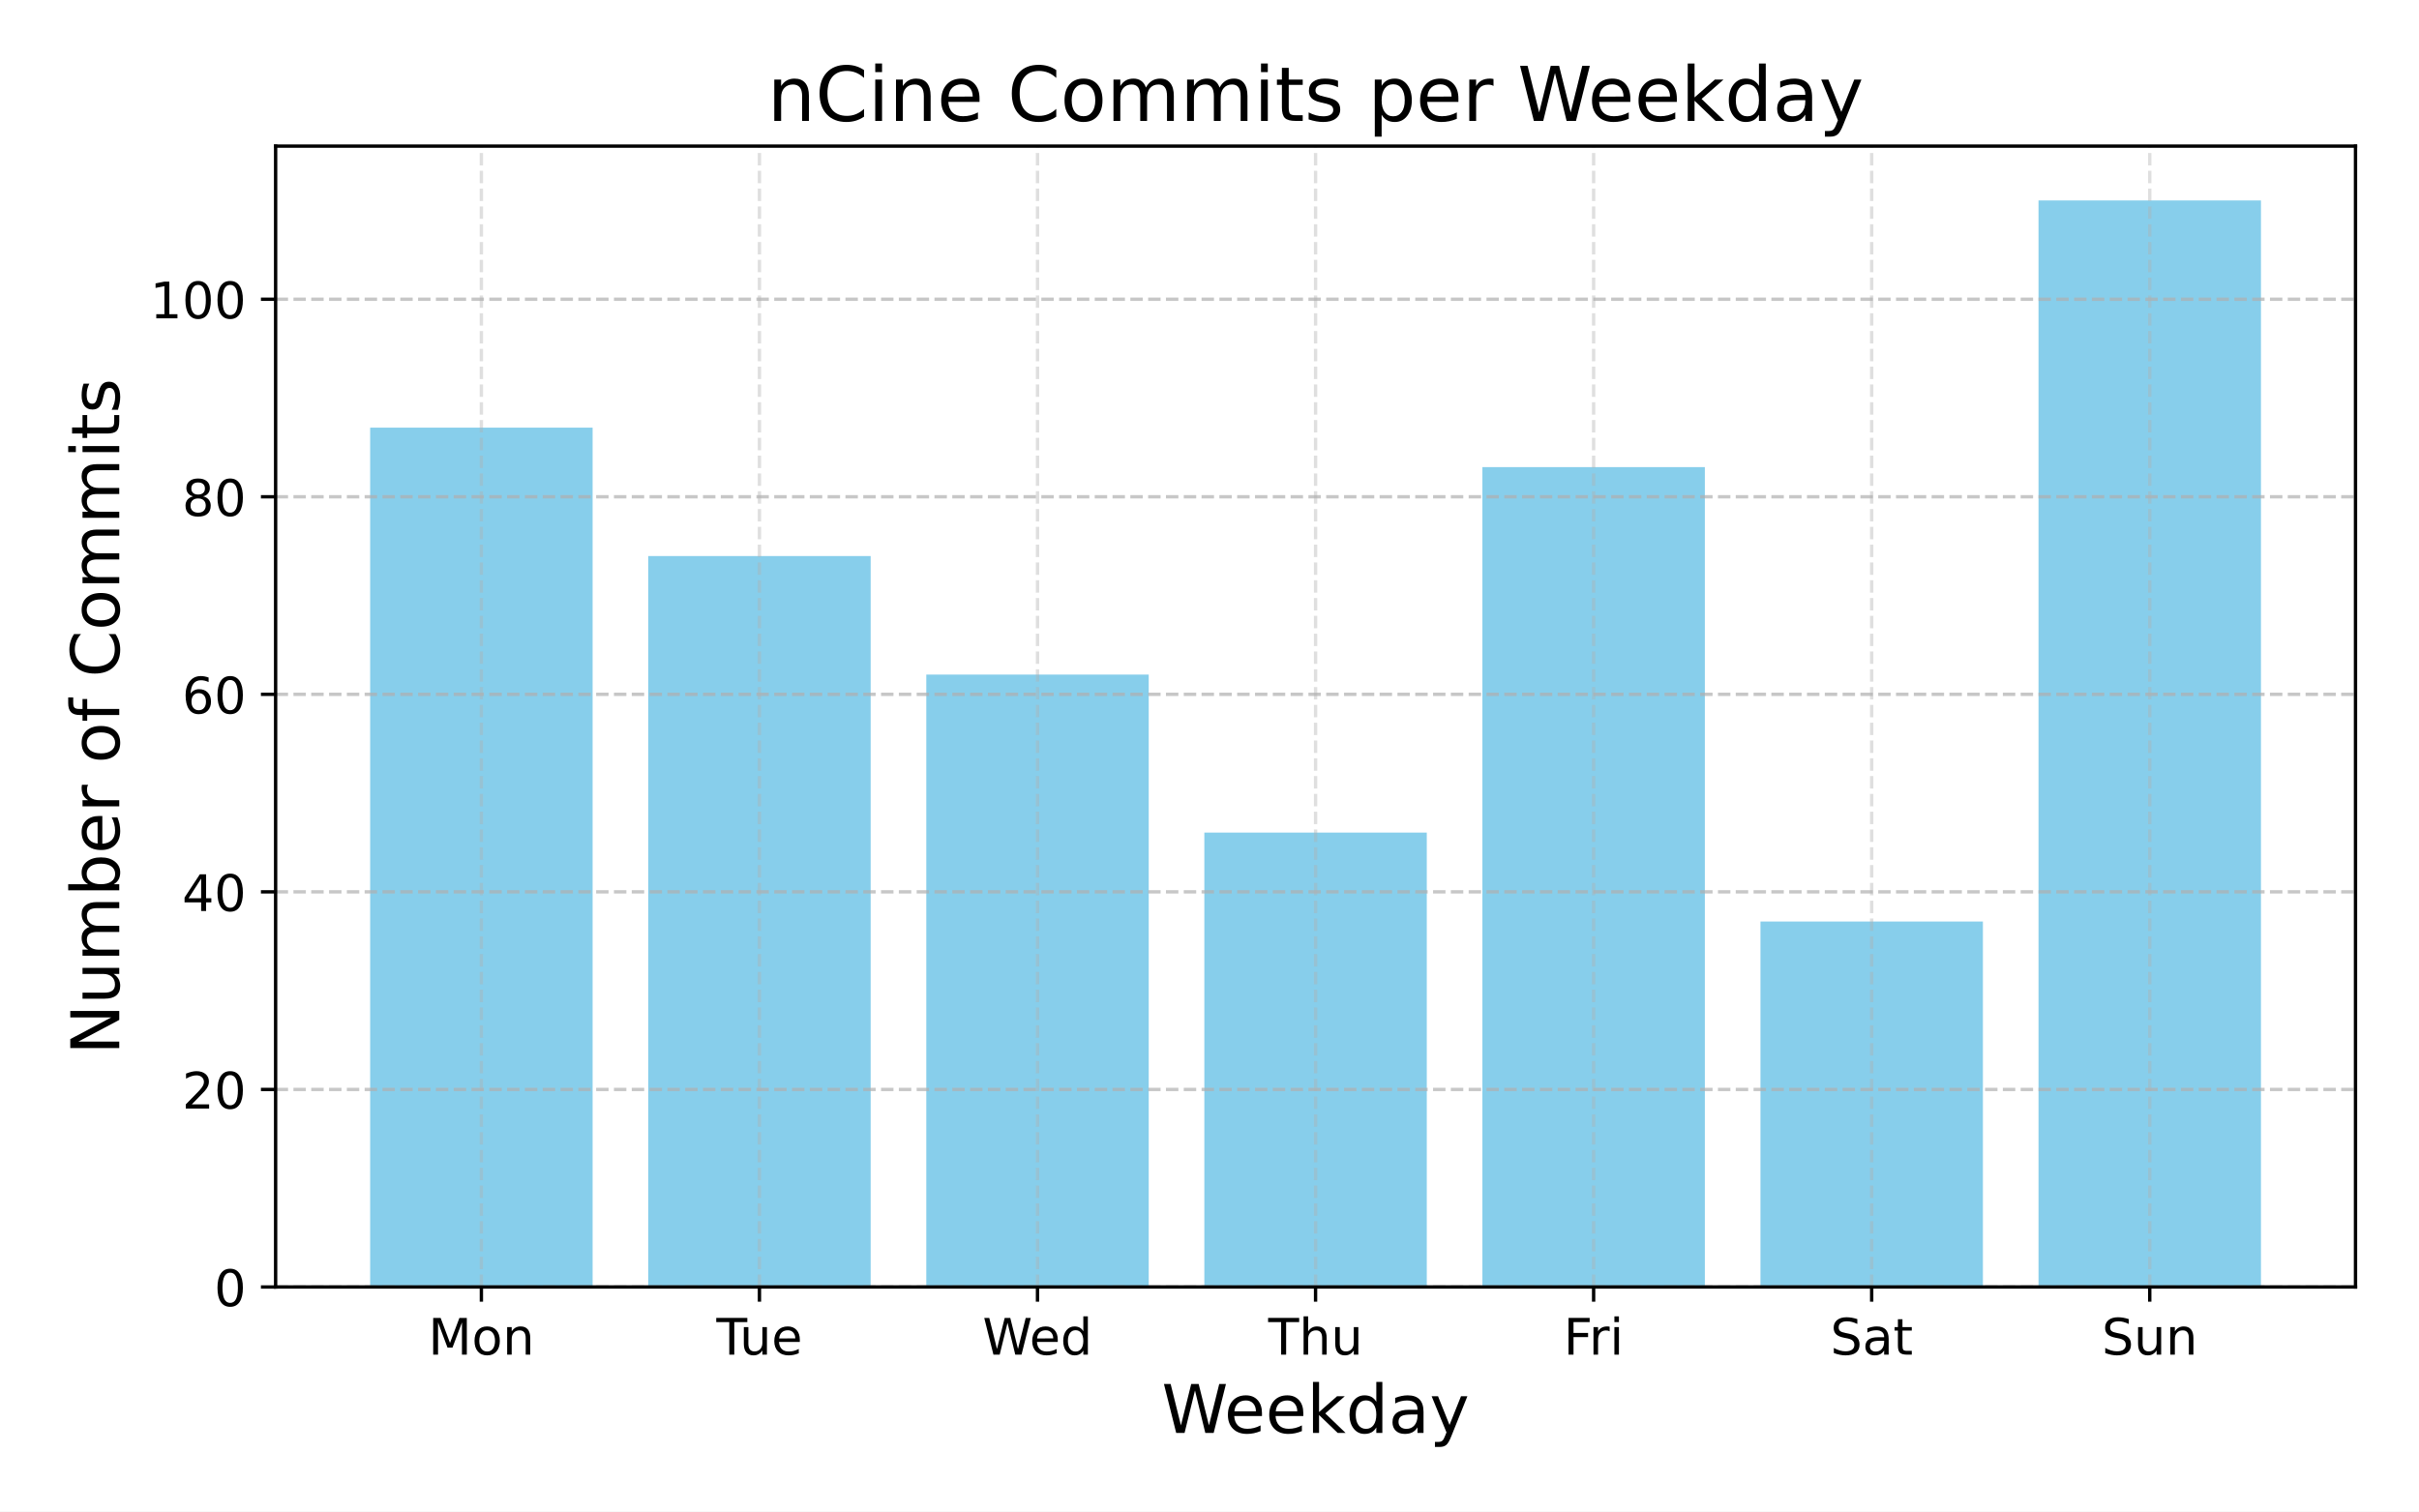
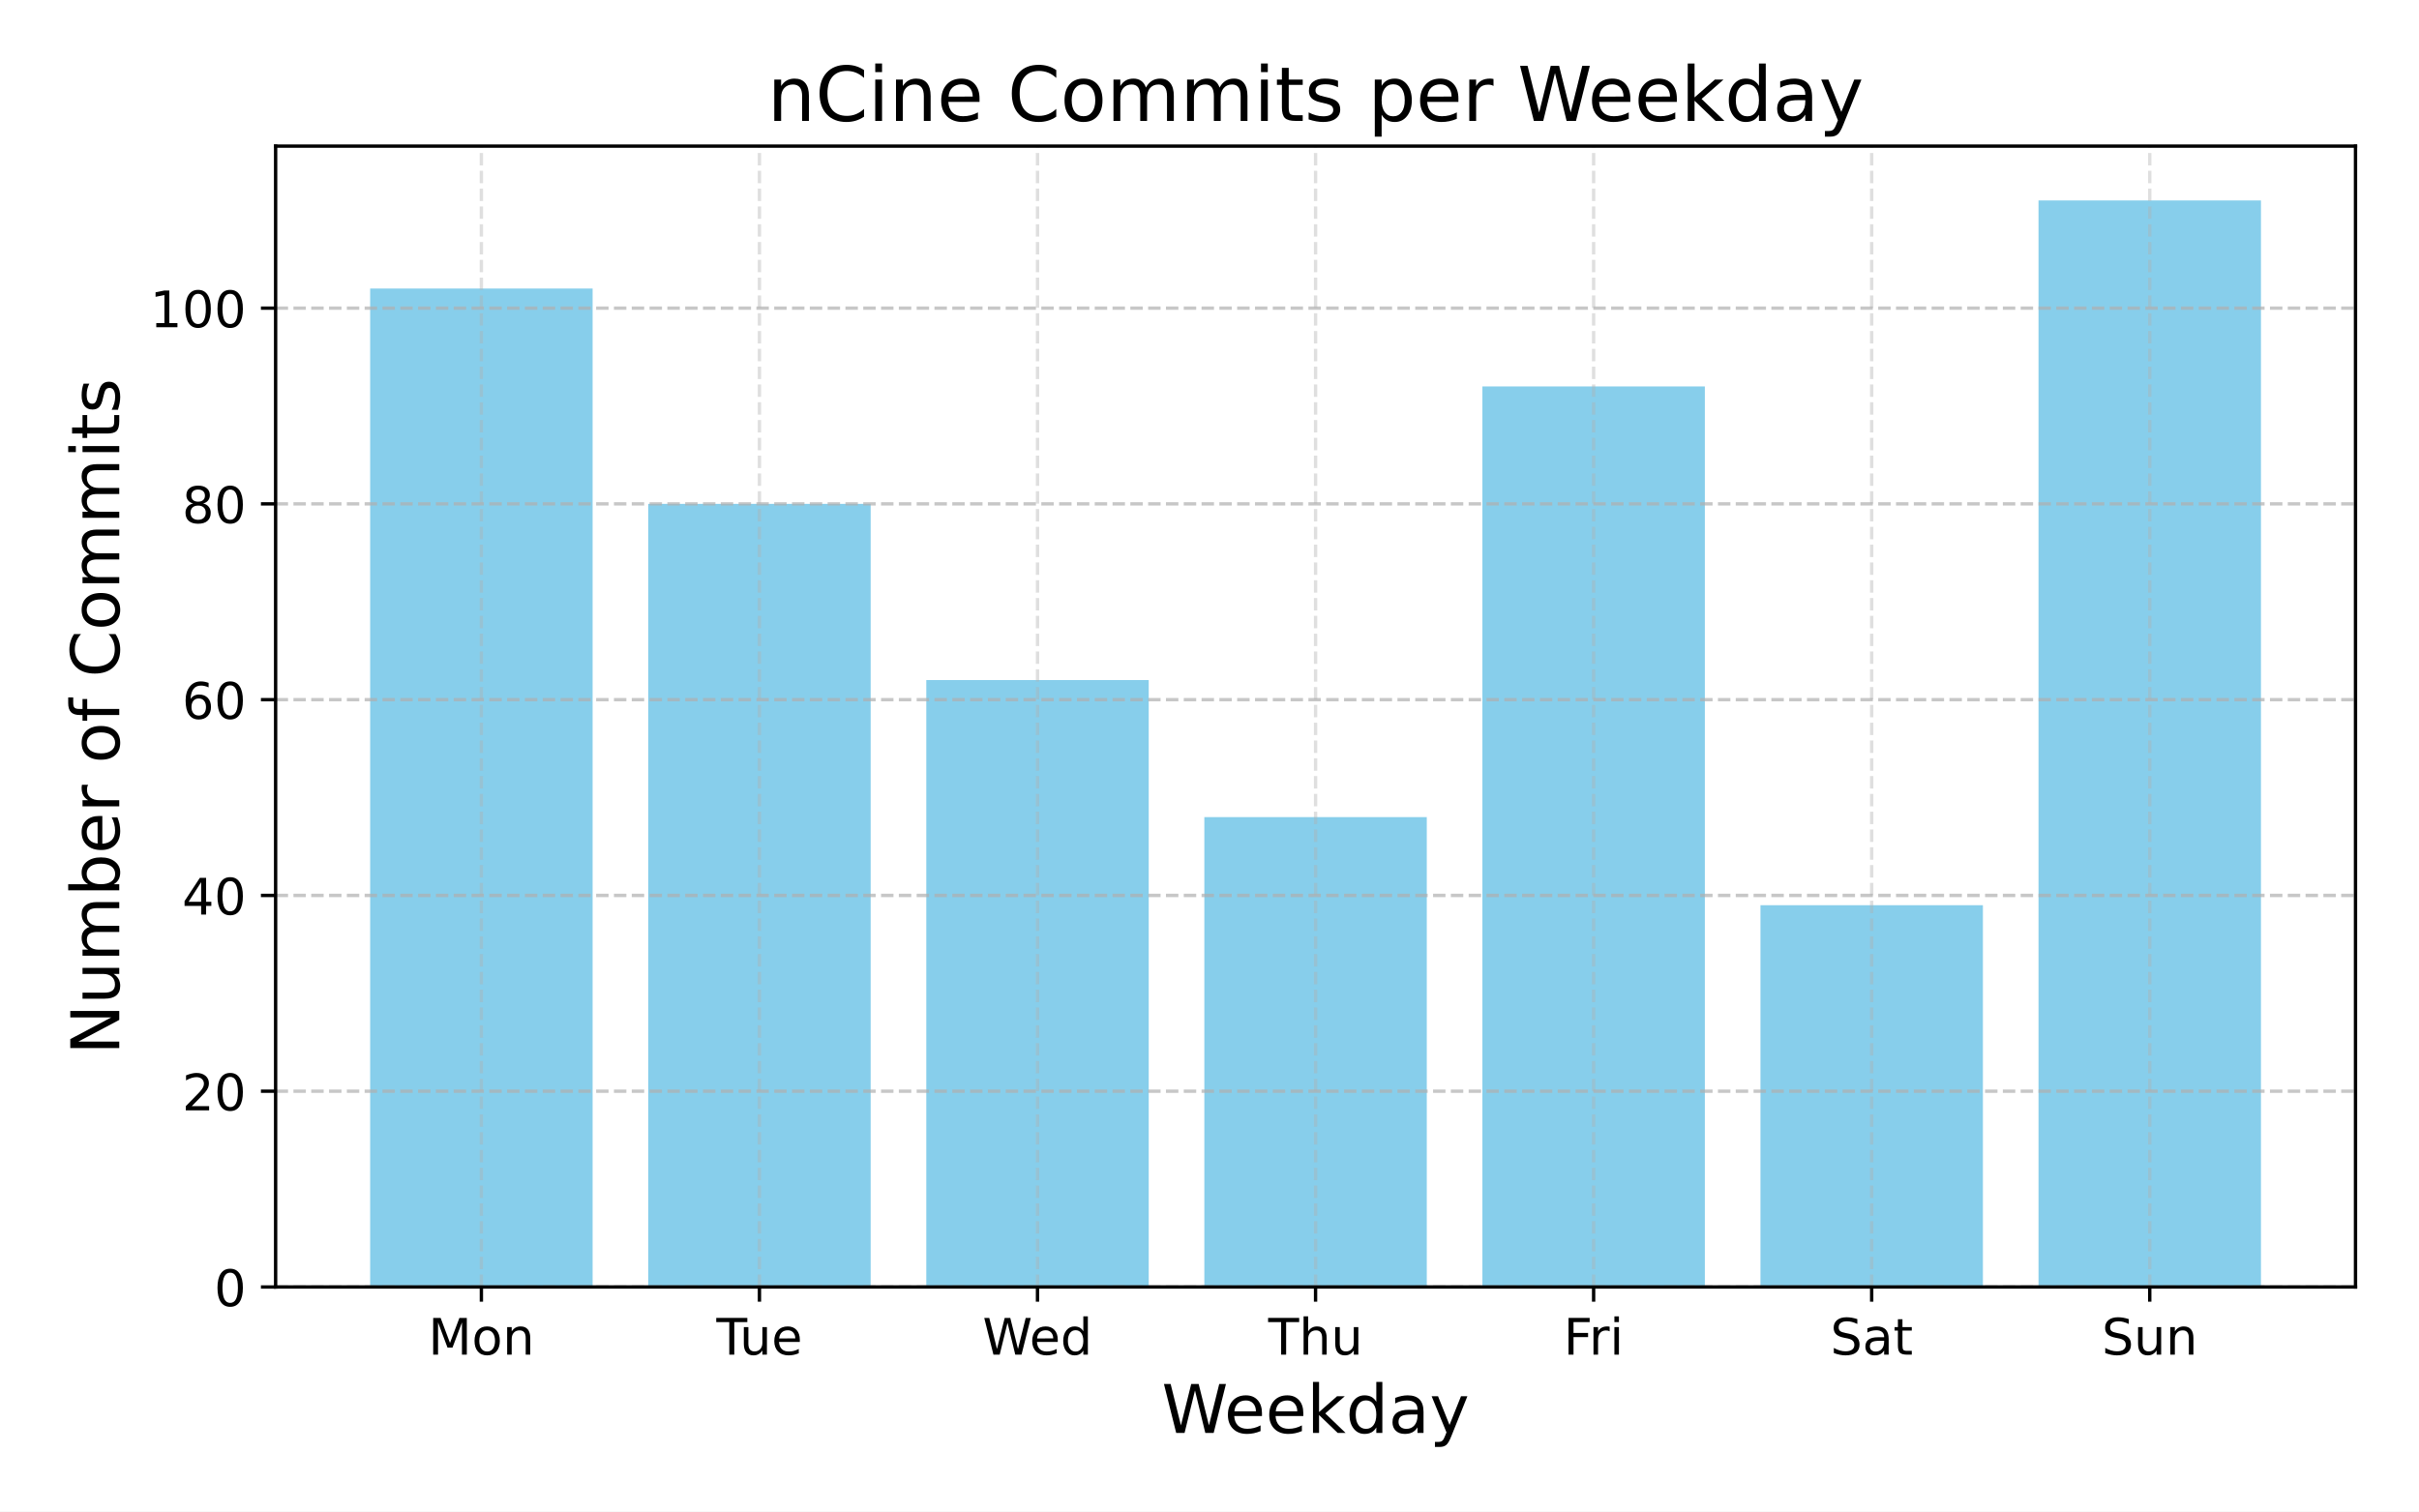
<svg xmlns="http://www.w3.org/2000/svg" xmlns:xlink="http://www.w3.org/1999/xlink" width="576pt" height="360pt" viewBox="0 0 576 360" version="1.1">
  <defs>
    <style type="text/css">*{stroke-linejoin: round; stroke-linecap: butt}</style>
  </defs>
  <g id="figure_1">
    <g id="patch_1">
      <path d="M 0 360  L 576 360  L 576 0  L 0 0  z " style="fill: #ffffff" />
    </g>
    <g id="axes_1">
      <g id="patch_2">
        <path d="M 65.63 306.52  L 560.88 306.52  L 560.88 34.8  L 65.63 34.8  z " style="fill: #ffffff" />
      </g>
      <g id="patch_3">
-         <path d="M 88.141 306.52  L 141.109 306.52  L 141.109 101.848  L 88.141 101.848  z " clip-path="url(#pb0377d045e)" style="fill: #87ceeb" />
+         <path d="M 88.141 306.52  L 141.109 306.52  L 141.109 68.721  L 88.141 68.721  z " clip-path="url(#p68f2e128e1)" style="fill: #87ceeb" />
      </g>
      <g id="patch_4">
-         <path d="M 154.351 306.52  L 207.319 306.52  L 207.319 132.431  L 154.351 132.431  z " clip-path="url(#pb0377d045e)" style="fill: #87ceeb" />
+         <path d="M 154.351 306.52  L 207.319 306.52  L 207.319 120.011  L 154.351 120.011  z " clip-path="url(#p68f2e128e1)" style="fill: #87ceeb" />
      </g>
      <g id="patch_5">
-         <path d="M 220.561 306.52  L 273.529 306.52  L 273.529 160.662  L 220.561 160.662  z " clip-path="url(#pb0377d045e)" style="fill: #87ceeb" />
+         <path d="M 220.561 306.52  L 273.529 306.52  L 273.529 161.976  L 220.561 161.976  z " clip-path="url(#p68f2e128e1)" style="fill: #87ceeb" />
      </g>
      <g id="patch_6">
-         <path d="M 286.771 306.52  L 339.739 306.52  L 339.739 198.303  L 286.771 198.303  z " clip-path="url(#pb0377d045e)" style="fill: #87ceeb" />
+         <path d="M 286.771 306.52  L 339.739 306.52  L 339.739 194.615  L 286.771 194.615  z " clip-path="url(#p68f2e128e1)" style="fill: #87ceeb" />
      </g>
      <g id="patch_7">
-         <path d="M 352.981 306.52  L 405.949 306.52  L 405.949 111.258  L 352.981 111.258  z " clip-path="url(#pb0377d045e)" style="fill: #87ceeb" />
+         <path d="M 352.981 306.52  L 405.949 306.52  L 405.949 92.035  L 352.981 92.035  z " clip-path="url(#p68f2e128e1)" style="fill: #87ceeb" />
      </g>
      <g id="patch_8">
-         <path d="M 419.191 306.52  L 472.159 306.52  L 472.159 219.475  L 419.191 219.475  z " clip-path="url(#pb0377d045e)" style="fill: #87ceeb" />
+         <path d="M 419.191 306.52  L 472.159 306.52  L 472.159 215.597  L 419.191 215.597  z " clip-path="url(#p68f2e128e1)" style="fill: #87ceeb" />
      </g>
      <g id="patch_9">
-         <path d="M 485.401 306.52  L 538.369 306.52  L 538.369 47.739  L 485.401 47.739  z " clip-path="url(#pb0377d045e)" style="fill: #87ceeb" />
+         <path d="M 485.401 306.52  L 538.369 306.52  L 538.369 47.739  L 485.401 47.739  z " clip-path="url(#p68f2e128e1)" style="fill: #87ceeb" />
      </g>
      <g id="matplotlib.axis_1">
        <g id="xtick_1">
          <g id="line2d_1">
-             <path d="M 114.625 306.52  L 114.625 34.8  " clip-path="url(#pb0377d045e)" style="fill: none; stroke-dasharray: 2.96,1.28; stroke-dashoffset: 0; stroke: #b0b0b0; stroke-opacity: 0.4; stroke-width: 0.8" />
+             <path d="M 114.625 306.52  L 114.625 34.8  " clip-path="url(#p68f2e128e1)" style="fill: none; stroke-dasharray: 2.96,1.28; stroke-dashoffset: 0; stroke: #b0b0b0; stroke-opacity: 0.4; stroke-width: 0.8" />
          </g>
          <g id="line2d_2">
            <defs>
-               <path id="mb7f71b1ba9" d="M 0 0  L 0 3.5  " style="stroke: #000000; stroke-width: 0.8" />
+               <path id="m01d24c40bd" d="M 0 0  L 0 3.5  " style="stroke: #000000; stroke-width: 0.8" />
            </defs>
            <g>
-               <use xlink:href="#mb7f71b1ba9" x="114.625" y="306.52" style="stroke: #000000; stroke-width: 0.8" />
+               <use xlink:href="#m01d24c40bd" x="114.625" y="306.52" style="stroke: #000000; stroke-width: 0.8" />
            </g>
          </g>
          <g id="text_1">
            <g transform="translate(101.9747 322.6381) scale(0.12 -0.12)">
              <defs>
                <path id="DejaVuSans-4d" d="M 628 4666  L 1569 4666  L 2759 1491  L 3956 4666  L 4897 4666  L 4897 0  L 4281 0  L 4281 4097  L 3078 897  L 2444 897  L 1241 4097  L 1241 0  L 628 0  L 628 4666  z " transform="scale(0.015625)" />
                <path id="DejaVuSans-6f" d="M 1959 3097  Q 1497 3097 1228 2736  Q 959 2375 959 1747  Q 959 1119 1226 758  Q 1494 397 1959 397  Q 2419 397 2687 759  Q 2956 1122 2956 1747  Q 2956 2369 2687 2733  Q 2419 3097 1959 3097  z M 1959 3584  Q 2709 3584 3137 3096  Q 3566 2609 3566 1747  Q 3566 888 3137 398  Q 2709 -91 1959 -91  Q 1206 -91 779 398  Q 353 888 353 1747  Q 353 2609 779 3096  Q 1206 3584 1959 3584  z " transform="scale(0.015625)" />
                <path id="DejaVuSans-6e" d="M 3513 2113  L 3513 0  L 2938 0  L 2938 2094  Q 2938 2591 2744 2837  Q 2550 3084 2163 3084  Q 1697 3084 1428 2787  Q 1159 2491 1159 1978  L 1159 0  L 581 0  L 581 3500  L 1159 3500  L 1159 2956  Q 1366 3272 1645 3428  Q 1925 3584 2291 3584  Q 2894 3584 3203 3211  Q 3513 2838 3513 2113  z " transform="scale(0.015625)" />
              </defs>
              <use xlink:href="#DejaVuSans-4d" />
              <use xlink:href="#DejaVuSans-6f" transform="translate(86.2793 0)" />
              <use xlink:href="#DejaVuSans-6e" transform="translate(147.4609 0)" />
            </g>
          </g>
        </g>
        <g id="xtick_2">
          <g id="line2d_3">
-             <path d="M 180.835 306.52  L 180.835 34.8  " clip-path="url(#pb0377d045e)" style="fill: none; stroke-dasharray: 2.96,1.28; stroke-dashoffset: 0; stroke: #b0b0b0; stroke-opacity: 0.4; stroke-width: 0.8" />
+             <path d="M 180.835 306.52  L 180.835 34.8  " clip-path="url(#p68f2e128e1)" style="fill: none; stroke-dasharray: 2.96,1.28; stroke-dashoffset: 0; stroke: #b0b0b0; stroke-opacity: 0.4; stroke-width: 0.8" />
          </g>
          <g id="line2d_4">
            <g>
-               <use xlink:href="#mb7f71b1ba9" x="180.835" y="306.52" style="stroke: #000000; stroke-width: 0.8" />
+               <use xlink:href="#m01d24c40bd" x="180.835" y="306.52" style="stroke: #000000; stroke-width: 0.8" />
            </g>
          </g>
          <g id="text_2">
            <g transform="translate(170.5837 322.6381) scale(0.12 -0.12)">
              <defs>
                <path id="DejaVuSans-54" d="M -19 4666  L 3928 4666  L 3928 4134  L 2272 4134  L 2272 0  L 1638 0  L 1638 4134  L -19 4134  L -19 4666  z " transform="scale(0.015625)" />
                <path id="DejaVuSans-75" d="M 544 1381  L 544 3500  L 1119 3500  L 1119 1403  Q 1119 906 1312 657  Q 1506 409 1894 409  Q 2359 409 2629 706  Q 2900 1003 2900 1516  L 2900 3500  L 3475 3500  L 3475 0  L 2900 0  L 2900 538  Q 2691 219 2414 64  Q 2138 -91 1772 -91  Q 1169 -91 856 284  Q 544 659 544 1381  z M 1991 3584  L 1991 3584  z " transform="scale(0.015625)" />
                <path id="DejaVuSans-65" d="M 3597 1894  L 3597 1613  L 953 1613  Q 991 1019 1311 708  Q 1631 397 2203 397  Q 2534 397 2845 478  Q 3156 559 3463 722  L 3463 178  Q 3153 47 2828 -22  Q 2503 -91 2169 -91  Q 1331 -91 842 396  Q 353 884 353 1716  Q 353 2575 817 3079  Q 1281 3584 2069 3584  Q 2775 3584 3186 3129  Q 3597 2675 3597 1894  z M 3022 2063  Q 3016 2534 2758 2815  Q 2500 3097 2075 3097  Q 1594 3097 1305 2825  Q 1016 2553 972 2059  L 3022 2063  z " transform="scale(0.015625)" />
              </defs>
              <use xlink:href="#DejaVuSans-54" />
              <use xlink:href="#DejaVuSans-75" transform="translate(45.95898 0)" />
              <use xlink:href="#DejaVuSans-65" transform="translate(109.3379 0)" />
            </g>
          </g>
        </g>
        <g id="xtick_3">
          <g id="line2d_5">
-             <path d="M 247.045 306.52  L 247.045 34.8  " clip-path="url(#pb0377d045e)" style="fill: none; stroke-dasharray: 2.96,1.28; stroke-dashoffset: 0; stroke: #b0b0b0; stroke-opacity: 0.4; stroke-width: 0.8" />
+             <path d="M 247.045 306.52  L 247.045 34.8  " clip-path="url(#p68f2e128e1)" style="fill: none; stroke-dasharray: 2.96,1.28; stroke-dashoffset: 0; stroke: #b0b0b0; stroke-opacity: 0.4; stroke-width: 0.8" />
          </g>
          <g id="line2d_6">
            <g>
-               <use xlink:href="#mb7f71b1ba9" x="247.045" y="306.52" style="stroke: #000000; stroke-width: 0.8" />
+               <use xlink:href="#m01d24c40bd" x="247.045" y="306.52" style="stroke: #000000; stroke-width: 0.8" />
            </g>
          </g>
          <g id="text_3">
            <g transform="translate(233.9642 322.6381) scale(0.12 -0.12)">
              <defs>
                <path id="DejaVuSans-57" d="M 213 4666  L 850 4666  L 1831 722  L 2809 4666  L 3519 4666  L 4500 722  L 5478 4666  L 6119 4666  L 4947 0  L 4153 0  L 3169 4050  L 2175 0  L 1381 0  L 213 4666  z " transform="scale(0.015625)" />
                <path id="DejaVuSans-64" d="M 2906 2969  L 2906 4863  L 3481 4863  L 3481 0  L 2906 0  L 2906 525  Q 2725 213 2448 61  Q 2172 -91 1784 -91  Q 1150 -91 751 415  Q 353 922 353 1747  Q 353 2572 751 3078  Q 1150 3584 1784 3584  Q 2172 3584 2448 3432  Q 2725 3281 2906 2969  z M 947 1747  Q 947 1113 1208 752  Q 1469 391 1925 391  Q 2381 391 2643 752  Q 2906 1113 2906 1747  Q 2906 2381 2643 2742  Q 2381 3103 1925 3103  Q 1469 3103 1208 2742  Q 947 2381 947 1747  z " transform="scale(0.015625)" />
              </defs>
              <use xlink:href="#DejaVuSans-57" />
              <use xlink:href="#DejaVuSans-65" transform="translate(93.00195 0)" />
              <use xlink:href="#DejaVuSans-64" transform="translate(154.5254 0)" />
            </g>
          </g>
        </g>
        <g id="xtick_4">
          <g id="line2d_7">
-             <path d="M 313.255 306.52  L 313.255 34.8  " clip-path="url(#pb0377d045e)" style="fill: none; stroke-dasharray: 2.96,1.28; stroke-dashoffset: 0; stroke: #b0b0b0; stroke-opacity: 0.4; stroke-width: 0.8" />
+             <path d="M 313.255 306.52  L 313.255 34.8  " clip-path="url(#p68f2e128e1)" style="fill: none; stroke-dasharray: 2.96,1.28; stroke-dashoffset: 0; stroke: #b0b0b0; stroke-opacity: 0.4; stroke-width: 0.8" />
          </g>
          <g id="line2d_8">
            <g>
-               <use xlink:href="#mb7f71b1ba9" x="313.255" y="306.52" style="stroke: #000000; stroke-width: 0.8" />
+               <use xlink:href="#m01d24c40bd" x="313.255" y="306.52" style="stroke: #000000; stroke-width: 0.8" />
            </g>
          </g>
          <g id="text_4">
            <g transform="translate(301.9853 322.6381) scale(0.12 -0.12)">
              <defs>
                <path id="DejaVuSans-68" d="M 3513 2113  L 3513 0  L 2938 0  L 2938 2094  Q 2938 2591 2744 2837  Q 2550 3084 2163 3084  Q 1697 3084 1428 2787  Q 1159 2491 1159 1978  L 1159 0  L 581 0  L 581 4863  L 1159 4863  L 1159 2956  Q 1366 3272 1645 3428  Q 1925 3584 2291 3584  Q 2894 3584 3203 3211  Q 3513 2838 3513 2113  z " transform="scale(0.015625)" />
              </defs>
              <use xlink:href="#DejaVuSans-54" />
              <use xlink:href="#DejaVuSans-68" transform="translate(61.08398 0)" />
              <use xlink:href="#DejaVuSans-75" transform="translate(124.4629 0)" />
            </g>
          </g>
        </g>
        <g id="xtick_5">
          <g id="line2d_9">
-             <path d="M 379.465 306.52  L 379.465 34.8  " clip-path="url(#pb0377d045e)" style="fill: none; stroke-dasharray: 2.96,1.28; stroke-dashoffset: 0; stroke: #b0b0b0; stroke-opacity: 0.4; stroke-width: 0.8" />
+             <path d="M 379.465 306.52  L 379.465 34.8  " clip-path="url(#p68f2e128e1)" style="fill: none; stroke-dasharray: 2.96,1.28; stroke-dashoffset: 0; stroke: #b0b0b0; stroke-opacity: 0.4; stroke-width: 0.8" />
          </g>
          <g id="line2d_10">
            <g>
-               <use xlink:href="#mb7f71b1ba9" x="379.465" y="306.52" style="stroke: #000000; stroke-width: 0.8" />
+               <use xlink:href="#m01d24c40bd" x="379.465" y="306.52" style="stroke: #000000; stroke-width: 0.8" />
            </g>
          </g>
          <g id="text_5">
            <g transform="translate(372.3155 322.6381) scale(0.12 -0.12)">
              <defs>
                <path id="DejaVuSans-46" d="M 628 4666  L 3309 4666  L 3309 4134  L 1259 4134  L 1259 2759  L 3109 2759  L 3109 2228  L 1259 2228  L 1259 0  L 628 0  L 628 4666  z " transform="scale(0.015625)" />
                <path id="DejaVuSans-72" d="M 2631 2963  Q 2534 3019 2420 3045  Q 2306 3072 2169 3072  Q 1681 3072 1420 2755  Q 1159 2438 1159 1844  L 1159 0  L 581 0  L 581 3500  L 1159 3500  L 1159 2956  Q 1341 3275 1631 3429  Q 1922 3584 2338 3584  Q 2397 3584 2469 3576  Q 2541 3569 2628 3553  L 2631 2963  z " transform="scale(0.015625)" />
                <path id="DejaVuSans-69" d="M 603 3500  L 1178 3500  L 1178 0  L 603 0  L 603 3500  z M 603 4863  L 1178 4863  L 1178 4134  L 603 4134  L 603 4863  z " transform="scale(0.015625)" />
              </defs>
              <use xlink:href="#DejaVuSans-46" />
              <use xlink:href="#DejaVuSans-72" transform="translate(50.26953 0)" />
              <use xlink:href="#DejaVuSans-69" transform="translate(91.38281 0)" />
            </g>
          </g>
        </g>
        <g id="xtick_6">
          <g id="line2d_11">
-             <path d="M 445.675 306.52  L 445.675 34.8  " clip-path="url(#pb0377d045e)" style="fill: none; stroke-dasharray: 2.96,1.28; stroke-dashoffset: 0; stroke: #b0b0b0; stroke-opacity: 0.4; stroke-width: 0.8" />
+             <path d="M 445.675 306.52  L 445.675 34.8  " clip-path="url(#p68f2e128e1)" style="fill: none; stroke-dasharray: 2.96,1.28; stroke-dashoffset: 0; stroke: #b0b0b0; stroke-opacity: 0.4; stroke-width: 0.8" />
          </g>
          <g id="line2d_12">
            <g>
-               <use xlink:href="#mb7f71b1ba9" x="445.675" y="306.52" style="stroke: #000000; stroke-width: 0.8" />
+               <use xlink:href="#m01d24c40bd" x="445.675" y="306.52" style="stroke: #000000; stroke-width: 0.8" />
            </g>
          </g>
          <g id="text_6">
            <g transform="translate(435.8367 322.6381) scale(0.12 -0.12)">
              <defs>
                <path id="DejaVuSans-53" d="M 3425 4513  L 3425 3897  Q 3066 4069 2747 4153  Q 2428 4238 2131 4238  Q 1616 4238 1336 4038  Q 1056 3838 1056 3469  Q 1056 3159 1242 3001  Q 1428 2844 1947 2747  L 2328 2669  Q 3034 2534 3370 2195  Q 3706 1856 3706 1288  Q 3706 609 3251 259  Q 2797 -91 1919 -91  Q 1588 -91 1214 -16  Q 841 59 441 206  L 441 856  Q 825 641 1194 531  Q 1563 422 1919 422  Q 2459 422 2753 634  Q 3047 847 3047 1241  Q 3047 1584 2836 1778  Q 2625 1972 2144 2069  L 1759 2144  Q 1053 2284 737 2584  Q 422 2884 422 3419  Q 422 4038 858 4394  Q 1294 4750 2059 4750  Q 2388 4750 2728 4690  Q 3069 4631 3425 4513  z " transform="scale(0.015625)" />
                <path id="DejaVuSans-61" d="M 2194 1759  Q 1497 1759 1228 1600  Q 959 1441 959 1056  Q 959 750 1161 570  Q 1363 391 1709 391  Q 2188 391 2477 730  Q 2766 1069 2766 1631  L 2766 1759  L 2194 1759  z M 3341 1997  L 3341 0  L 2766 0  L 2766 531  Q 2569 213 2275 61  Q 1981 -91 1556 -91  Q 1019 -91 701 211  Q 384 513 384 1019  Q 384 1609 779 1909  Q 1175 2209 1959 2209  L 2766 2209  L 2766 2266  Q 2766 2663 2505 2880  Q 2244 3097 1772 3097  Q 1472 3097 1187 3025  Q 903 2953 641 2809  L 641 3341  Q 956 3463 1253 3523  Q 1550 3584 1831 3584  Q 2591 3584 2966 3190  Q 3341 2797 3341 1997  z " transform="scale(0.015625)" />
                <path id="DejaVuSans-74" d="M 1172 4494  L 1172 3500  L 2356 3500  L 2356 3053  L 1172 3053  L 1172 1153  Q 1172 725 1289 603  Q 1406 481 1766 481  L 2356 481  L 2356 0  L 1766 0  Q 1100 0 847 248  Q 594 497 594 1153  L 594 3053  L 172 3053  L 172 3500  L 594 3500  L 594 4494  L 1172 4494  z " transform="scale(0.015625)" />
              </defs>
              <use xlink:href="#DejaVuSans-53" />
              <use xlink:href="#DejaVuSans-61" transform="translate(63.47656 0)" />
              <use xlink:href="#DejaVuSans-74" transform="translate(124.7559 0)" />
            </g>
          </g>
        </g>
        <g id="xtick_7">
          <g id="line2d_13">
-             <path d="M 511.885 306.52  L 511.885 34.8  " clip-path="url(#pb0377d045e)" style="fill: none; stroke-dasharray: 2.96,1.28; stroke-dashoffset: 0; stroke: #b0b0b0; stroke-opacity: 0.4; stroke-width: 0.8" />
+             <path d="M 511.885 306.52  L 511.885 34.8  " clip-path="url(#p68f2e128e1)" style="fill: none; stroke-dasharray: 2.96,1.28; stroke-dashoffset: 0; stroke: #b0b0b0; stroke-opacity: 0.4; stroke-width: 0.8" />
          </g>
          <g id="line2d_14">
            <g>
-               <use xlink:href="#mb7f71b1ba9" x="511.885" y="306.52" style="stroke: #000000; stroke-width: 0.8" />
+               <use xlink:href="#m01d24c40bd" x="511.885" y="306.52" style="stroke: #000000; stroke-width: 0.8" />
            </g>
          </g>
          <g id="text_7">
            <g transform="translate(500.4706 322.6381) scale(0.12 -0.12)">
              <use xlink:href="#DejaVuSans-53" />
              <use xlink:href="#DejaVuSans-75" transform="translate(63.47656 0)" />
              <use xlink:href="#DejaVuSans-6e" transform="translate(126.8555 0)" />
            </g>
          </g>
        </g>
        <g id="text_8">
          <g transform="translate(276.6212 341.2912) scale(0.16 -0.16)">
            <defs>
              <path id="DejaVuSans-6b" d="M 581 4863  L 1159 4863  L 1159 1991  L 2875 3500  L 3609 3500  L 1753 1863  L 3688 0  L 2938 0  L 1159 1709  L 1159 0  L 581 0  L 581 4863  z " transform="scale(0.015625)" />
              <path id="DejaVuSans-79" d="M 2059 -325  Q 1816 -950 1584 -1140  Q 1353 -1331 966 -1331  L 506 -1331  L 506 -850  L 844 -850  Q 1081 -850 1212 -737  Q 1344 -625 1503 -206  L 1606 56  L 191 3500  L 800 3500  L 1894 763  L 2988 3500  L 3597 3500  L 2059 -325  z " transform="scale(0.015625)" />
            </defs>
            <use xlink:href="#DejaVuSans-57" />
            <use xlink:href="#DejaVuSans-65" transform="translate(93.00195 0)" />
            <use xlink:href="#DejaVuSans-65" transform="translate(154.5254 0)" />
            <use xlink:href="#DejaVuSans-6b" transform="translate(216.0488 0)" />
            <use xlink:href="#DejaVuSans-64" transform="translate(273.959 0)" />
            <use xlink:href="#DejaVuSans-61" transform="translate(337.4355 0)" />
            <use xlink:href="#DejaVuSans-79" transform="translate(398.7148 0)" />
          </g>
        </g>
      </g>
      <g id="matplotlib.axis_2">
        <g id="ytick_1">
          <g id="line2d_15">
-             <path d="M 65.63 306.52  L 560.88 306.52  " clip-path="url(#pb0377d045e)" style="fill: none; stroke-dasharray: 2.96,1.28; stroke-dashoffset: 0; stroke: #b0b0b0; stroke-opacity: 0.7; stroke-width: 0.8" />
+             <path d="M 65.63 306.52  L 560.88 306.52  " clip-path="url(#p68f2e128e1)" style="fill: none; stroke-dasharray: 2.96,1.28; stroke-dashoffset: 0; stroke: #b0b0b0; stroke-opacity: 0.7; stroke-width: 0.8" />
          </g>
          <g id="line2d_16">
            <defs>
-               <path id="m13bc83f641" d="M 0 0  L -3.5 0  " style="stroke: #000000; stroke-width: 0.8" />
+               <path id="mb182a6b735" d="M 0 0  L -3.5 0  " style="stroke: #000000; stroke-width: 0.8" />
            </defs>
            <g>
-               <use xlink:href="#m13bc83f641" x="65.63" y="306.52" style="stroke: #000000; stroke-width: 0.8" />
+               <use xlink:href="#mb182a6b735" x="65.63" y="306.52" style="stroke: #000000; stroke-width: 0.8" />
            </g>
          </g>
          <g id="text_9">
            <g transform="translate(50.995 311.0791) scale(0.12 -0.12)">
              <defs>
                <path id="DejaVuSans-30" d="M 2034 4250  Q 1547 4250 1301 3770  Q 1056 3291 1056 2328  Q 1056 1369 1301 889  Q 1547 409 2034 409  Q 2525 409 2770 889  Q 3016 1369 3016 2328  Q 3016 3291 2770 3770  Q 2525 4250 2034 4250  z M 2034 4750  Q 2819 4750 3233 4129  Q 3647 3509 3647 2328  Q 3647 1150 3233 529  Q 2819 -91 2034 -91  Q 1250 -91 836 529  Q 422 1150 422 2328  Q 422 3509 836 4129  Q 1250 4750 2034 4750  z " transform="scale(0.015625)" />
              </defs>
              <use xlink:href="#DejaVuSans-30" />
            </g>
          </g>
        </g>
        <g id="ytick_2">
          <g id="line2d_17">
-             <path d="M 65.63 259.469  L 560.88 259.469  " clip-path="url(#pb0377d045e)" style="fill: none; stroke-dasharray: 2.96,1.28; stroke-dashoffset: 0; stroke: #b0b0b0; stroke-opacity: 0.7; stroke-width: 0.8" />
+             <path d="M 65.63 259.893  L 560.88 259.893  " clip-path="url(#p68f2e128e1)" style="fill: none; stroke-dasharray: 2.96,1.28; stroke-dashoffset: 0; stroke: #b0b0b0; stroke-opacity: 0.7; stroke-width: 0.8" />
          </g>
          <g id="line2d_18">
            <g>
-               <use xlink:href="#m13bc83f641" x="65.63" y="259.469" style="stroke: #000000; stroke-width: 0.8" />
+               <use xlink:href="#mb182a6b735" x="65.63" y="259.893" style="stroke: #000000; stroke-width: 0.8" />
            </g>
          </g>
          <g id="text_10">
-             <g transform="translate(43.36 264.028) scale(0.12 -0.12)">
+             <g transform="translate(43.36 264.4519) scale(0.12 -0.12)">
              <defs>
                <path id="DejaVuSans-32" d="M 1228 531  L 3431 531  L 3431 0  L 469 0  L 469 531  Q 828 903 1448 1529  Q 2069 2156 2228 2338  Q 2531 2678 2651 2914  Q 2772 3150 2772 3378  Q 2772 3750 2511 3984  Q 2250 4219 1831 4219  Q 1534 4219 1204 4116  Q 875 4013 500 3803  L 500 4441  Q 881 4594 1212 4672  Q 1544 4750 1819 4750  Q 2544 4750 2975 4387  Q 3406 4025 3406 3419  Q 3406 3131 3298 2873  Q 3191 2616 2906 2266  Q 2828 2175 2409 1742  Q 1991 1309 1228 531  z " transform="scale(0.015625)" />
              </defs>
              <use xlink:href="#DejaVuSans-32" />
              <use xlink:href="#DejaVuSans-30" transform="translate(63.62305 0)" />
            </g>
          </g>
        </g>
        <g id="ytick_3">
          <g id="line2d_19">
-             <path d="M 65.63 212.418  L 560.88 212.418  " clip-path="url(#pb0377d045e)" style="fill: none; stroke-dasharray: 2.96,1.28; stroke-dashoffset: 0; stroke: #b0b0b0; stroke-opacity: 0.7; stroke-width: 0.8" />
+             <path d="M 65.63 213.266  L 560.88 213.266  " clip-path="url(#p68f2e128e1)" style="fill: none; stroke-dasharray: 2.96,1.28; stroke-dashoffset: 0; stroke: #b0b0b0; stroke-opacity: 0.7; stroke-width: 0.8" />
          </g>
          <g id="line2d_20">
            <g>
-               <use xlink:href="#m13bc83f641" x="65.63" y="212.418" style="stroke: #000000; stroke-width: 0.8" />
+               <use xlink:href="#mb182a6b735" x="65.63" y="213.266" style="stroke: #000000; stroke-width: 0.8" />
            </g>
          </g>
          <g id="text_11">
-             <g transform="translate(43.36 216.9769) scale(0.12 -0.12)">
+             <g transform="translate(43.36 217.8247) scale(0.12 -0.12)">
              <defs>
                <path id="DejaVuSans-34" d="M 2419 4116  L 825 1625  L 2419 1625  L 2419 4116  z M 2253 4666  L 3047 4666  L 3047 1625  L 3713 1625  L 3713 1100  L 3047 1100  L 3047 0  L 2419 0  L 2419 1100  L 313 1100  L 313 1709  L 2253 4666  z " transform="scale(0.015625)" />
              </defs>
              <use xlink:href="#DejaVuSans-34" />
              <use xlink:href="#DejaVuSans-30" transform="translate(63.62305 0)" />
            </g>
          </g>
        </g>
        <g id="ytick_4">
          <g id="line2d_21">
-             <path d="M 65.63 165.367  L 560.88 165.367  " clip-path="url(#pb0377d045e)" style="fill: none; stroke-dasharray: 2.96,1.28; stroke-dashoffset: 0; stroke: #b0b0b0; stroke-opacity: 0.7; stroke-width: 0.8" />
+             <path d="M 65.63 166.638  L 560.88 166.638  " clip-path="url(#p68f2e128e1)" style="fill: none; stroke-dasharray: 2.96,1.28; stroke-dashoffset: 0; stroke: #b0b0b0; stroke-opacity: 0.7; stroke-width: 0.8" />
          </g>
          <g id="line2d_22">
            <g>
-               <use xlink:href="#m13bc83f641" x="65.63" y="165.367" style="stroke: #000000; stroke-width: 0.8" />
+               <use xlink:href="#mb182a6b735" x="65.63" y="166.638" style="stroke: #000000; stroke-width: 0.8" />
            </g>
          </g>
          <g id="text_12">
-             <g transform="translate(43.36 169.9258) scale(0.12 -0.12)">
+             <g transform="translate(43.36 171.1975) scale(0.12 -0.12)">
              <defs>
                <path id="DejaVuSans-36" d="M 2113 2584  Q 1688 2584 1439 2293  Q 1191 2003 1191 1497  Q 1191 994 1439 701  Q 1688 409 2113 409  Q 2538 409 2786 701  Q 3034 994 3034 1497  Q 3034 2003 2786 2293  Q 2538 2584 2113 2584  z M 3366 4563  L 3366 3988  Q 3128 4100 2886 4159  Q 2644 4219 2406 4219  Q 1781 4219 1451 3797  Q 1122 3375 1075 2522  Q 1259 2794 1537 2939  Q 1816 3084 2150 3084  Q 2853 3084 3261 2657  Q 3669 2231 3669 1497  Q 3669 778 3244 343  Q 2819 -91 2113 -91  Q 1303 -91 875 529  Q 447 1150 447 2328  Q 447 3434 972 4092  Q 1497 4750 2381 4750  Q 2619 4750 2861 4703  Q 3103 4656 3366 4563  z " transform="scale(0.015625)" />
              </defs>
              <use xlink:href="#DejaVuSans-36" />
              <use xlink:href="#DejaVuSans-30" transform="translate(63.62305 0)" />
            </g>
          </g>
        </g>
        <g id="ytick_5">
          <g id="line2d_23">
-             <path d="M 65.63 118.316  L 560.88 118.316  " clip-path="url(#pb0377d045e)" style="fill: none; stroke-dasharray: 2.96,1.28; stroke-dashoffset: 0; stroke: #b0b0b0; stroke-opacity: 0.7; stroke-width: 0.8" />
+             <path d="M 65.63 120.011  L 560.88 120.011  " clip-path="url(#p68f2e128e1)" style="fill: none; stroke-dasharray: 2.96,1.28; stroke-dashoffset: 0; stroke: #b0b0b0; stroke-opacity: 0.7; stroke-width: 0.8" />
          </g>
          <g id="line2d_24">
            <g>
-               <use xlink:href="#m13bc83f641" x="65.63" y="118.316" style="stroke: #000000; stroke-width: 0.8" />
+               <use xlink:href="#mb182a6b735" x="65.63" y="120.011" style="stroke: #000000; stroke-width: 0.8" />
            </g>
          </g>
          <g id="text_13">
-             <g transform="translate(43.36 122.8747) scale(0.12 -0.12)">
+             <g transform="translate(43.36 124.5703) scale(0.12 -0.12)">
              <defs>
                <path id="DejaVuSans-38" d="M 2034 2216  Q 1584 2216 1326 1975  Q 1069 1734 1069 1313  Q 1069 891 1326 650  Q 1584 409 2034 409  Q 2484 409 2743 651  Q 3003 894 3003 1313  Q 3003 1734 2745 1975  Q 2488 2216 2034 2216  z M 1403 2484  Q 997 2584 770 2862  Q 544 3141 544 3541  Q 544 4100 942 4425  Q 1341 4750 2034 4750  Q 2731 4750 3128 4425  Q 3525 4100 3525 3541  Q 3525 3141 3298 2862  Q 3072 2584 2669 2484  Q 3125 2378 3379 2068  Q 3634 1759 3634 1313  Q 3634 634 3220 271  Q 2806 -91 2034 -91  Q 1263 -91 848 271  Q 434 634 434 1313  Q 434 1759 690 2068  Q 947 2378 1403 2484  z M 1172 3481  Q 1172 3119 1398 2916  Q 1625 2713 2034 2713  Q 2441 2713 2670 2916  Q 2900 3119 2900 3481  Q 2900 3844 2670 4047  Q 2441 4250 2034 4250  Q 1625 4250 1398 4047  Q 1172 3844 1172 3481  z " transform="scale(0.015625)" />
              </defs>
              <use xlink:href="#DejaVuSans-38" />
              <use xlink:href="#DejaVuSans-30" transform="translate(63.62305 0)" />
            </g>
          </g>
        </g>
        <g id="ytick_6">
          <g id="line2d_25">
-             <path d="M 65.63 71.265  L 560.88 71.265  " clip-path="url(#pb0377d045e)" style="fill: none; stroke-dasharray: 2.96,1.28; stroke-dashoffset: 0; stroke: #b0b0b0; stroke-opacity: 0.7; stroke-width: 0.8" />
+             <path d="M 65.63 73.384  L 560.88 73.384  " clip-path="url(#p68f2e128e1)" style="fill: none; stroke-dasharray: 2.96,1.28; stroke-dashoffset: 0; stroke: #b0b0b0; stroke-opacity: 0.7; stroke-width: 0.8" />
          </g>
          <g id="line2d_26">
            <g>
-               <use xlink:href="#m13bc83f641" x="65.63" y="71.265" style="stroke: #000000; stroke-width: 0.8" />
+               <use xlink:href="#mb182a6b735" x="65.63" y="73.384" style="stroke: #000000; stroke-width: 0.8" />
            </g>
          </g>
          <g id="text_14">
-             <g transform="translate(35.725 75.82365) scale(0.12 -0.12)">
+             <g transform="translate(35.725 77.94307) scale(0.12 -0.12)">
              <defs>
                <path id="DejaVuSans-31" d="M 794 531  L 1825 531  L 1825 4091  L 703 3866  L 703 4441  L 1819 4666  L 2450 4666  L 2450 531  L 3481 531  L 3481 0  L 794 0  L 794 531  z " transform="scale(0.015625)" />
              </defs>
              <use xlink:href="#DejaVuSans-31" />
              <use xlink:href="#DejaVuSans-30" transform="translate(63.62305 0)" />
              <use xlink:href="#DejaVuSans-30" transform="translate(127.2461 0)" />
            </g>
          </g>
        </g>
        <g id="text_15">
          <g transform="translate(28.3975 251.1863) rotate(-90) scale(0.16 -0.16)">
            <defs>
              <path id="DejaVuSans-4e" d="M 628 4666  L 1478 4666  L 3547 763  L 3547 4666  L 4159 4666  L 4159 0  L 3309 0  L 1241 3903  L 1241 0  L 628 0  L 628 4666  z " transform="scale(0.015625)" />
              <path id="DejaVuSans-6d" d="M 3328 2828  Q 3544 3216 3844 3400  Q 4144 3584 4550 3584  Q 5097 3584 5394 3201  Q 5691 2819 5691 2113  L 5691 0  L 5113 0  L 5113 2094  Q 5113 2597 4934 2840  Q 4756 3084 4391 3084  Q 3944 3084 3684 2787  Q 3425 2491 3425 1978  L 3425 0  L 2847 0  L 2847 2094  Q 2847 2600 2669 2842  Q 2491 3084 2119 3084  Q 1678 3084 1418 2786  Q 1159 2488 1159 1978  L 1159 0  L 581 0  L 581 3500  L 1159 3500  L 1159 2956  Q 1356 3278 1631 3431  Q 1906 3584 2284 3584  Q 2666 3584 2933 3390  Q 3200 3197 3328 2828  z " transform="scale(0.015625)" />
              <path id="DejaVuSans-62" d="M 3116 1747  Q 3116 2381 2855 2742  Q 2594 3103 2138 3103  Q 1681 3103 1420 2742  Q 1159 2381 1159 1747  Q 1159 1113 1420 752  Q 1681 391 2138 391  Q 2594 391 2855 752  Q 3116 1113 3116 1747  z M 1159 2969  Q 1341 3281 1617 3432  Q 1894 3584 2278 3584  Q 2916 3584 3314 3078  Q 3713 2572 3713 1747  Q 3713 922 3314 415  Q 2916 -91 2278 -91  Q 1894 -91 1617 61  Q 1341 213 1159 525  L 1159 0  L 581 0  L 581 4863  L 1159 4863  L 1159 2969  z " transform="scale(0.015625)" />
              <path id="DejaVuSans-20" transform="scale(0.015625)" />
              <path id="DejaVuSans-66" d="M 2375 4863  L 2375 4384  L 1825 4384  Q 1516 4384 1395 4259  Q 1275 4134 1275 3809  L 1275 3500  L 2222 3500  L 2222 3053  L 1275 3053  L 1275 0  L 697 0  L 697 3053  L 147 3053  L 147 3500  L 697 3500  L 697 3744  Q 697 4328 969 4595  Q 1241 4863 1831 4863  L 2375 4863  z " transform="scale(0.015625)" />
              <path id="DejaVuSans-43" d="M 4122 4306  L 4122 3641  Q 3803 3938 3442 4084  Q 3081 4231 2675 4231  Q 1875 4231 1450 3742  Q 1025 3253 1025 2328  Q 1025 1406 1450 917  Q 1875 428 2675 428  Q 3081 428 3442 575  Q 3803 722 4122 1019  L 4122 359  Q 3791 134 3420 21  Q 3050 -91 2638 -91  Q 1578 -91 968 557  Q 359 1206 359 2328  Q 359 3453 968 4101  Q 1578 4750 2638 4750  Q 3056 4750 3426 4639  Q 3797 4528 4122 4306  z " transform="scale(0.015625)" />
              <path id="DejaVuSans-73" d="M 2834 3397  L 2834 2853  Q 2591 2978 2328 3040  Q 2066 3103 1784 3103  Q 1356 3103 1142 2972  Q 928 2841 928 2578  Q 928 2378 1081 2264  Q 1234 2150 1697 2047  L 1894 2003  Q 2506 1872 2764 1633  Q 3022 1394 3022 966  Q 3022 478 2636 193  Q 2250 -91 1575 -91  Q 1294 -91 989 -36  Q 684 19 347 128  L 347 722  Q 666 556 975 473  Q 1284 391 1588 391  Q 1994 391 2212 530  Q 2431 669 2431 922  Q 2431 1156 2273 1281  Q 2116 1406 1581 1522  L 1381 1569  Q 847 1681 609 1914  Q 372 2147 372 2553  Q 372 3047 722 3315  Q 1072 3584 1716 3584  Q 2034 3584 2315 3537  Q 2597 3491 2834 3397  z " transform="scale(0.015625)" />
            </defs>
            <use xlink:href="#DejaVuSans-4e" />
            <use xlink:href="#DejaVuSans-75" transform="translate(74.80469 0)" />
            <use xlink:href="#DejaVuSans-6d" transform="translate(138.1836 0)" />
            <use xlink:href="#DejaVuSans-62" transform="translate(235.5957 0)" />
            <use xlink:href="#DejaVuSans-65" transform="translate(299.0723 0)" />
            <use xlink:href="#DejaVuSans-72" transform="translate(360.5957 0)" />
            <use xlink:href="#DejaVuSans-20" transform="translate(401.709 0)" />
            <use xlink:href="#DejaVuSans-6f" transform="translate(433.4961 0)" />
            <use xlink:href="#DejaVuSans-66" transform="translate(494.6777 0)" />
            <use xlink:href="#DejaVuSans-20" transform="translate(529.8828 0)" />
            <use xlink:href="#DejaVuSans-43" transform="translate(561.6699 0)" />
            <use xlink:href="#DejaVuSans-6f" transform="translate(631.4941 0)" />
            <use xlink:href="#DejaVuSans-6d" transform="translate(692.6758 0)" />
            <use xlink:href="#DejaVuSans-6d" transform="translate(790.0879 0)" />
            <use xlink:href="#DejaVuSans-69" transform="translate(887.5 0)" />
            <use xlink:href="#DejaVuSans-74" transform="translate(915.2832 0)" />
            <use xlink:href="#DejaVuSans-73" transform="translate(954.4922 0)" />
          </g>
        </g>
      </g>
      <g id="patch_10">
        <path d="M 65.63 306.52  L 65.63 34.8  " style="fill: none; stroke: #000000; stroke-width: 0.8; stroke-linejoin: miter; stroke-linecap: square" />
      </g>
      <g id="patch_11">
        <path d="M 560.88 306.52  L 560.88 34.8  " style="fill: none; stroke: #000000; stroke-width: 0.8; stroke-linejoin: miter; stroke-linecap: square" />
      </g>
      <g id="patch_12">
        <path d="M 65.63 306.52  L 560.88 306.52  " style="fill: none; stroke: #000000; stroke-width: 0.8; stroke-linejoin: miter; stroke-linecap: square" />
      </g>
      <g id="patch_13">
        <path d="M 65.63 34.8  L 560.88 34.8  " style="fill: none; stroke: #000000; stroke-width: 0.8; stroke-linejoin: miter; stroke-linecap: square" />
      </g>
      <g id="text_16">
        <g transform="translate(182.7381 28.8) scale(0.18 -0.18)">
          <defs>
            <path id="DejaVuSans-70" d="M 1159 525  L 1159 -1331  L 581 -1331  L 581 3500  L 1159 3500  L 1159 2969  Q 1341 3281 1617 3432  Q 1894 3584 2278 3584  Q 2916 3584 3314 3078  Q 3713 2572 3713 1747  Q 3713 922 3314 415  Q 2916 -91 2278 -91  Q 1894 -91 1617 61  Q 1341 213 1159 525  z M 3116 1747  Q 3116 2381 2855 2742  Q 2594 3103 2138 3103  Q 1681 3103 1420 2742  Q 1159 2381 1159 1747  Q 1159 1113 1420 752  Q 1681 391 2138 391  Q 2594 391 2855 752  Q 3116 1113 3116 1747  z " transform="scale(0.015625)" />
          </defs>
          <use xlink:href="#DejaVuSans-6e" />
          <use xlink:href="#DejaVuSans-43" transform="translate(63.37891 0)" />
          <use xlink:href="#DejaVuSans-69" transform="translate(133.2031 0)" />
          <use xlink:href="#DejaVuSans-6e" transform="translate(160.9863 0)" />
          <use xlink:href="#DejaVuSans-65" transform="translate(224.3652 0)" />
          <use xlink:href="#DejaVuSans-20" transform="translate(285.8887 0)" />
          <use xlink:href="#DejaVuSans-43" transform="translate(317.6758 0)" />
          <use xlink:href="#DejaVuSans-6f" transform="translate(387.5 0)" />
          <use xlink:href="#DejaVuSans-6d" transform="translate(448.6816 0)" />
          <use xlink:href="#DejaVuSans-6d" transform="translate(546.0938 0)" />
          <use xlink:href="#DejaVuSans-69" transform="translate(643.5059 0)" />
          <use xlink:href="#DejaVuSans-74" transform="translate(671.2891 0)" />
          <use xlink:href="#DejaVuSans-73" transform="translate(710.498 0)" />
          <use xlink:href="#DejaVuSans-20" transform="translate(762.5977 0)" />
          <use xlink:href="#DejaVuSans-70" transform="translate(794.3848 0)" />
          <use xlink:href="#DejaVuSans-65" transform="translate(857.8613 0)" />
          <use xlink:href="#DejaVuSans-72" transform="translate(919.3848 0)" />
          <use xlink:href="#DejaVuSans-20" transform="translate(960.498 0)" />
          <use xlink:href="#DejaVuSans-57" transform="translate(992.2852 0)" />
          <use xlink:href="#DejaVuSans-65" transform="translate(1085.287 0)" />
          <use xlink:href="#DejaVuSans-65" transform="translate(1146.811 0)" />
          <use xlink:href="#DejaVuSans-6b" transform="translate(1208.334 0)" />
          <use xlink:href="#DejaVuSans-64" transform="translate(1266.244 0)" />
          <use xlink:href="#DejaVuSans-61" transform="translate(1329.721 0)" />
          <use xlink:href="#DejaVuSans-79" transform="translate(1391 0)" />
        </g>
      </g>
    </g>
  </g>
  <defs>
-     <clipPath id="pb0377d045e">
+     <clipPath id="p68f2e128e1">
      <rect x="65.63" y="34.8" width="495.25" height="271.72" />
    </clipPath>
  </defs>
</svg>
